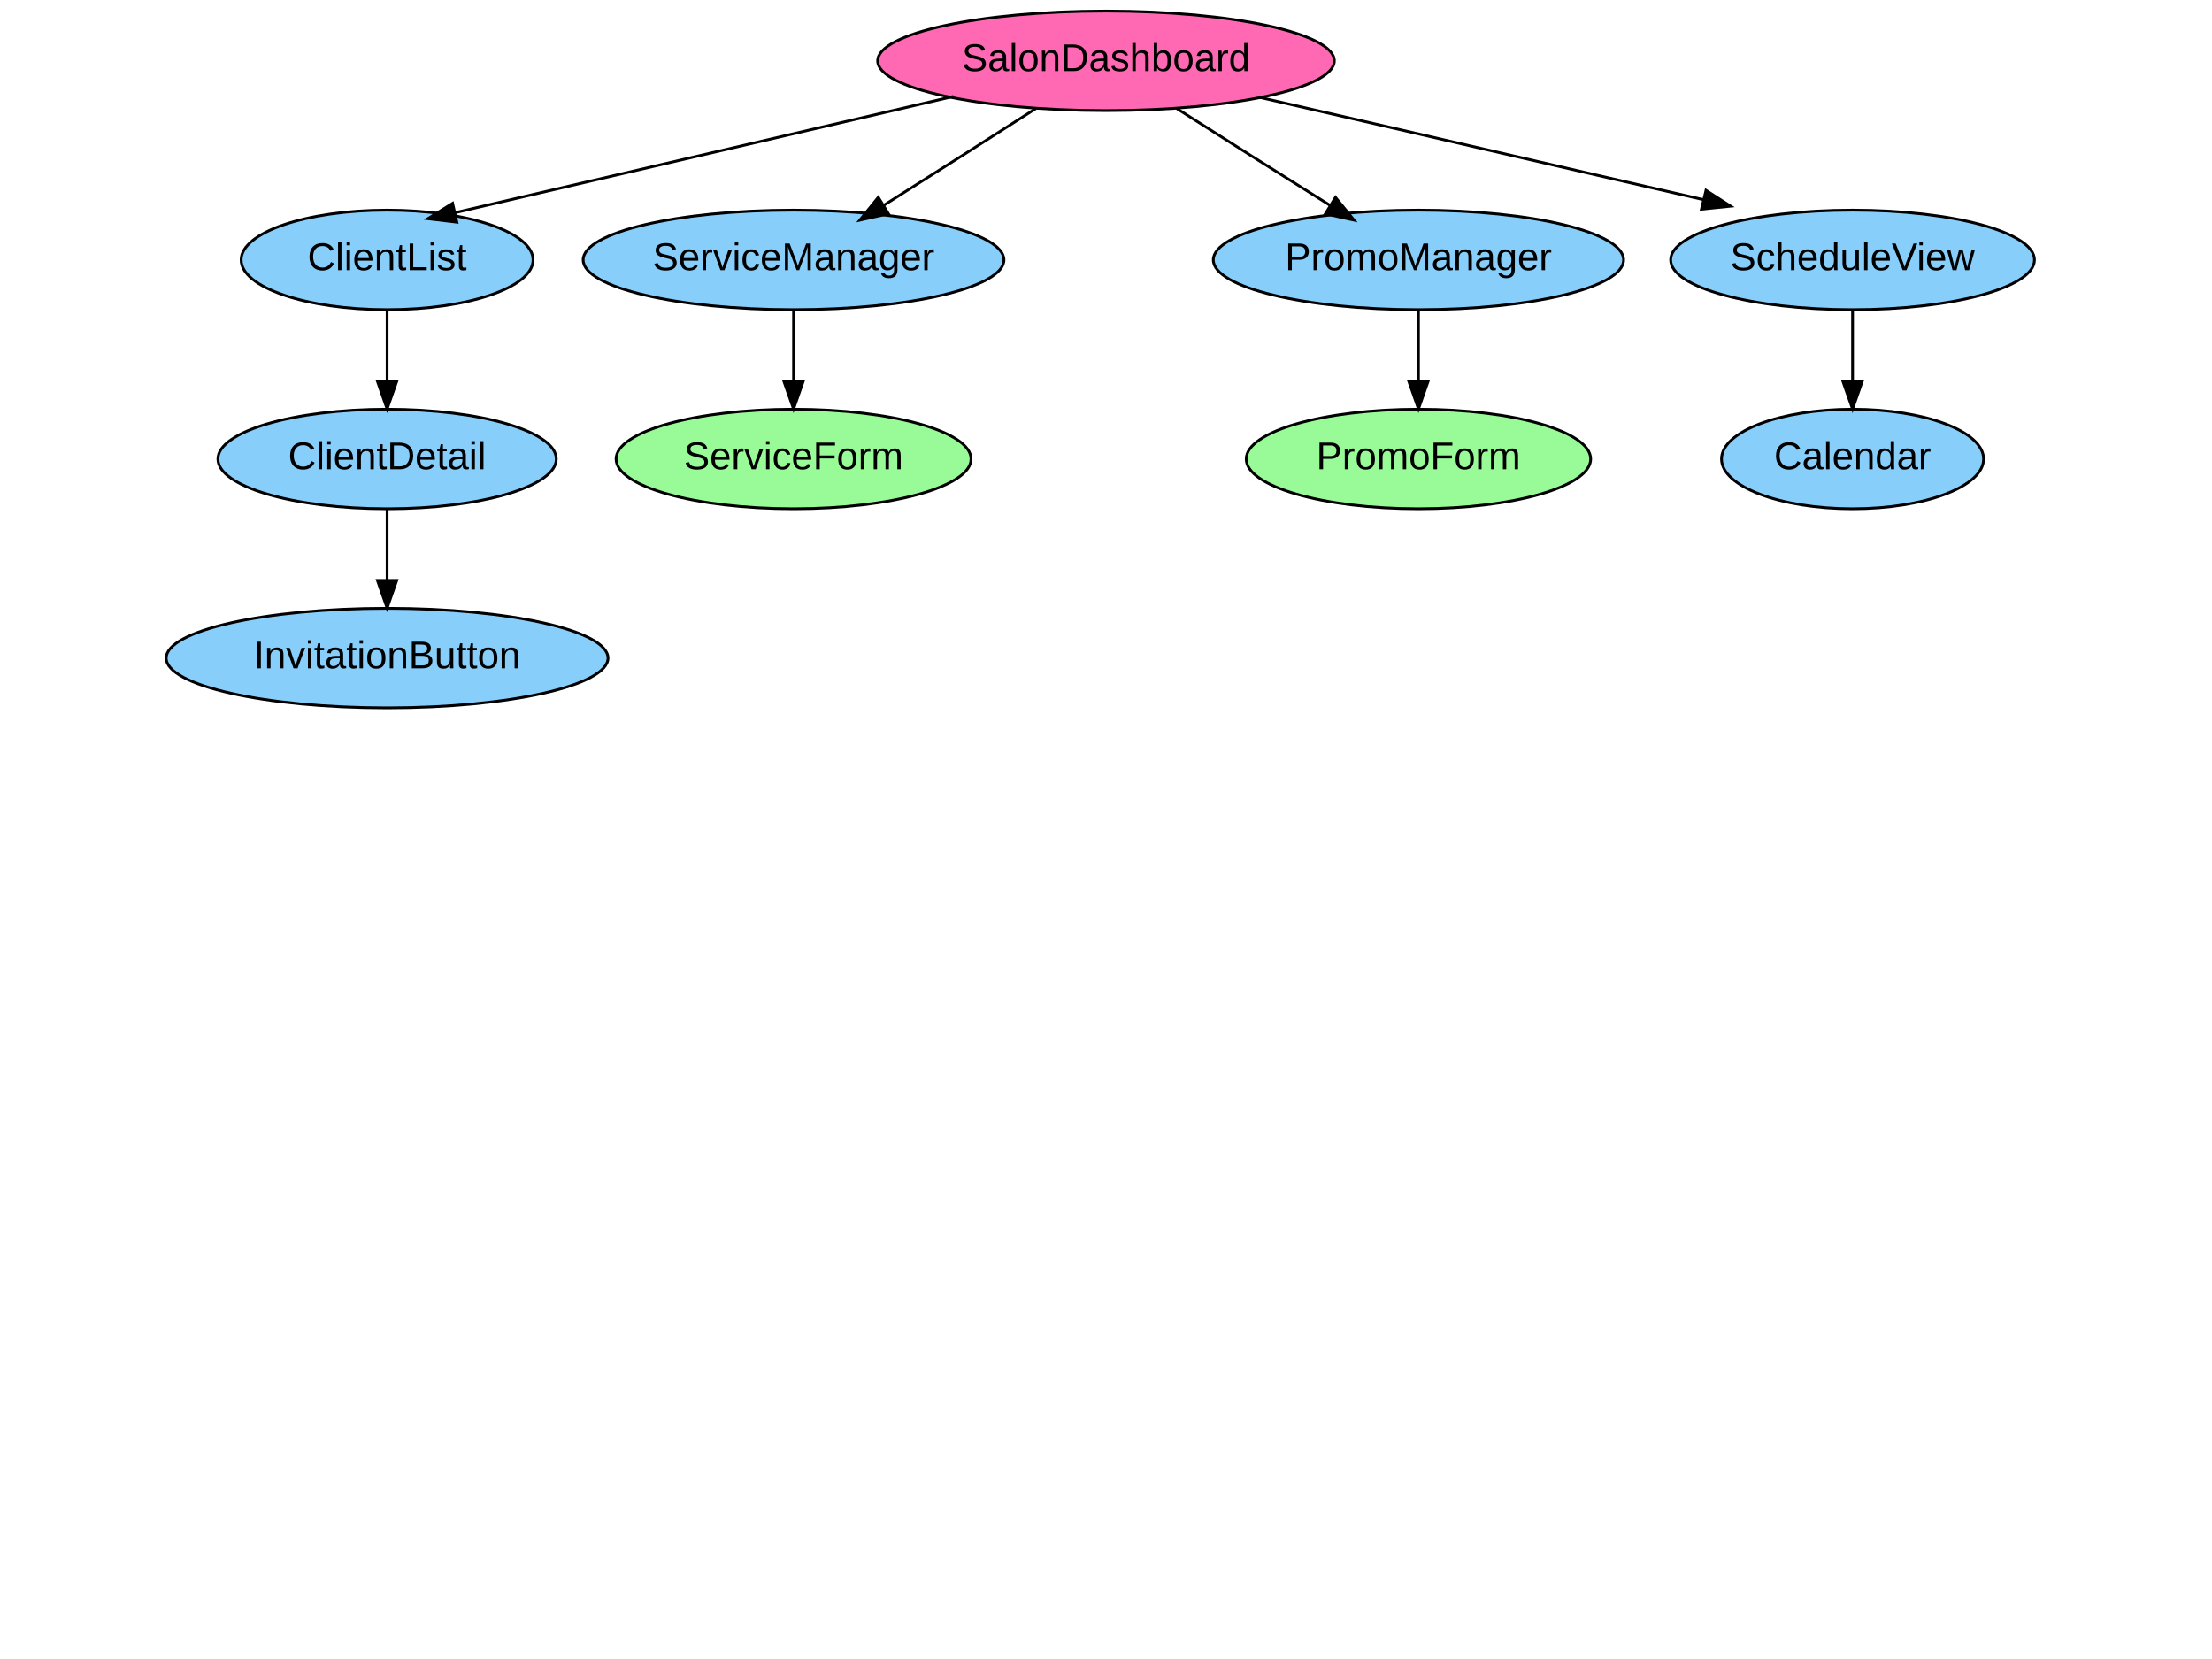
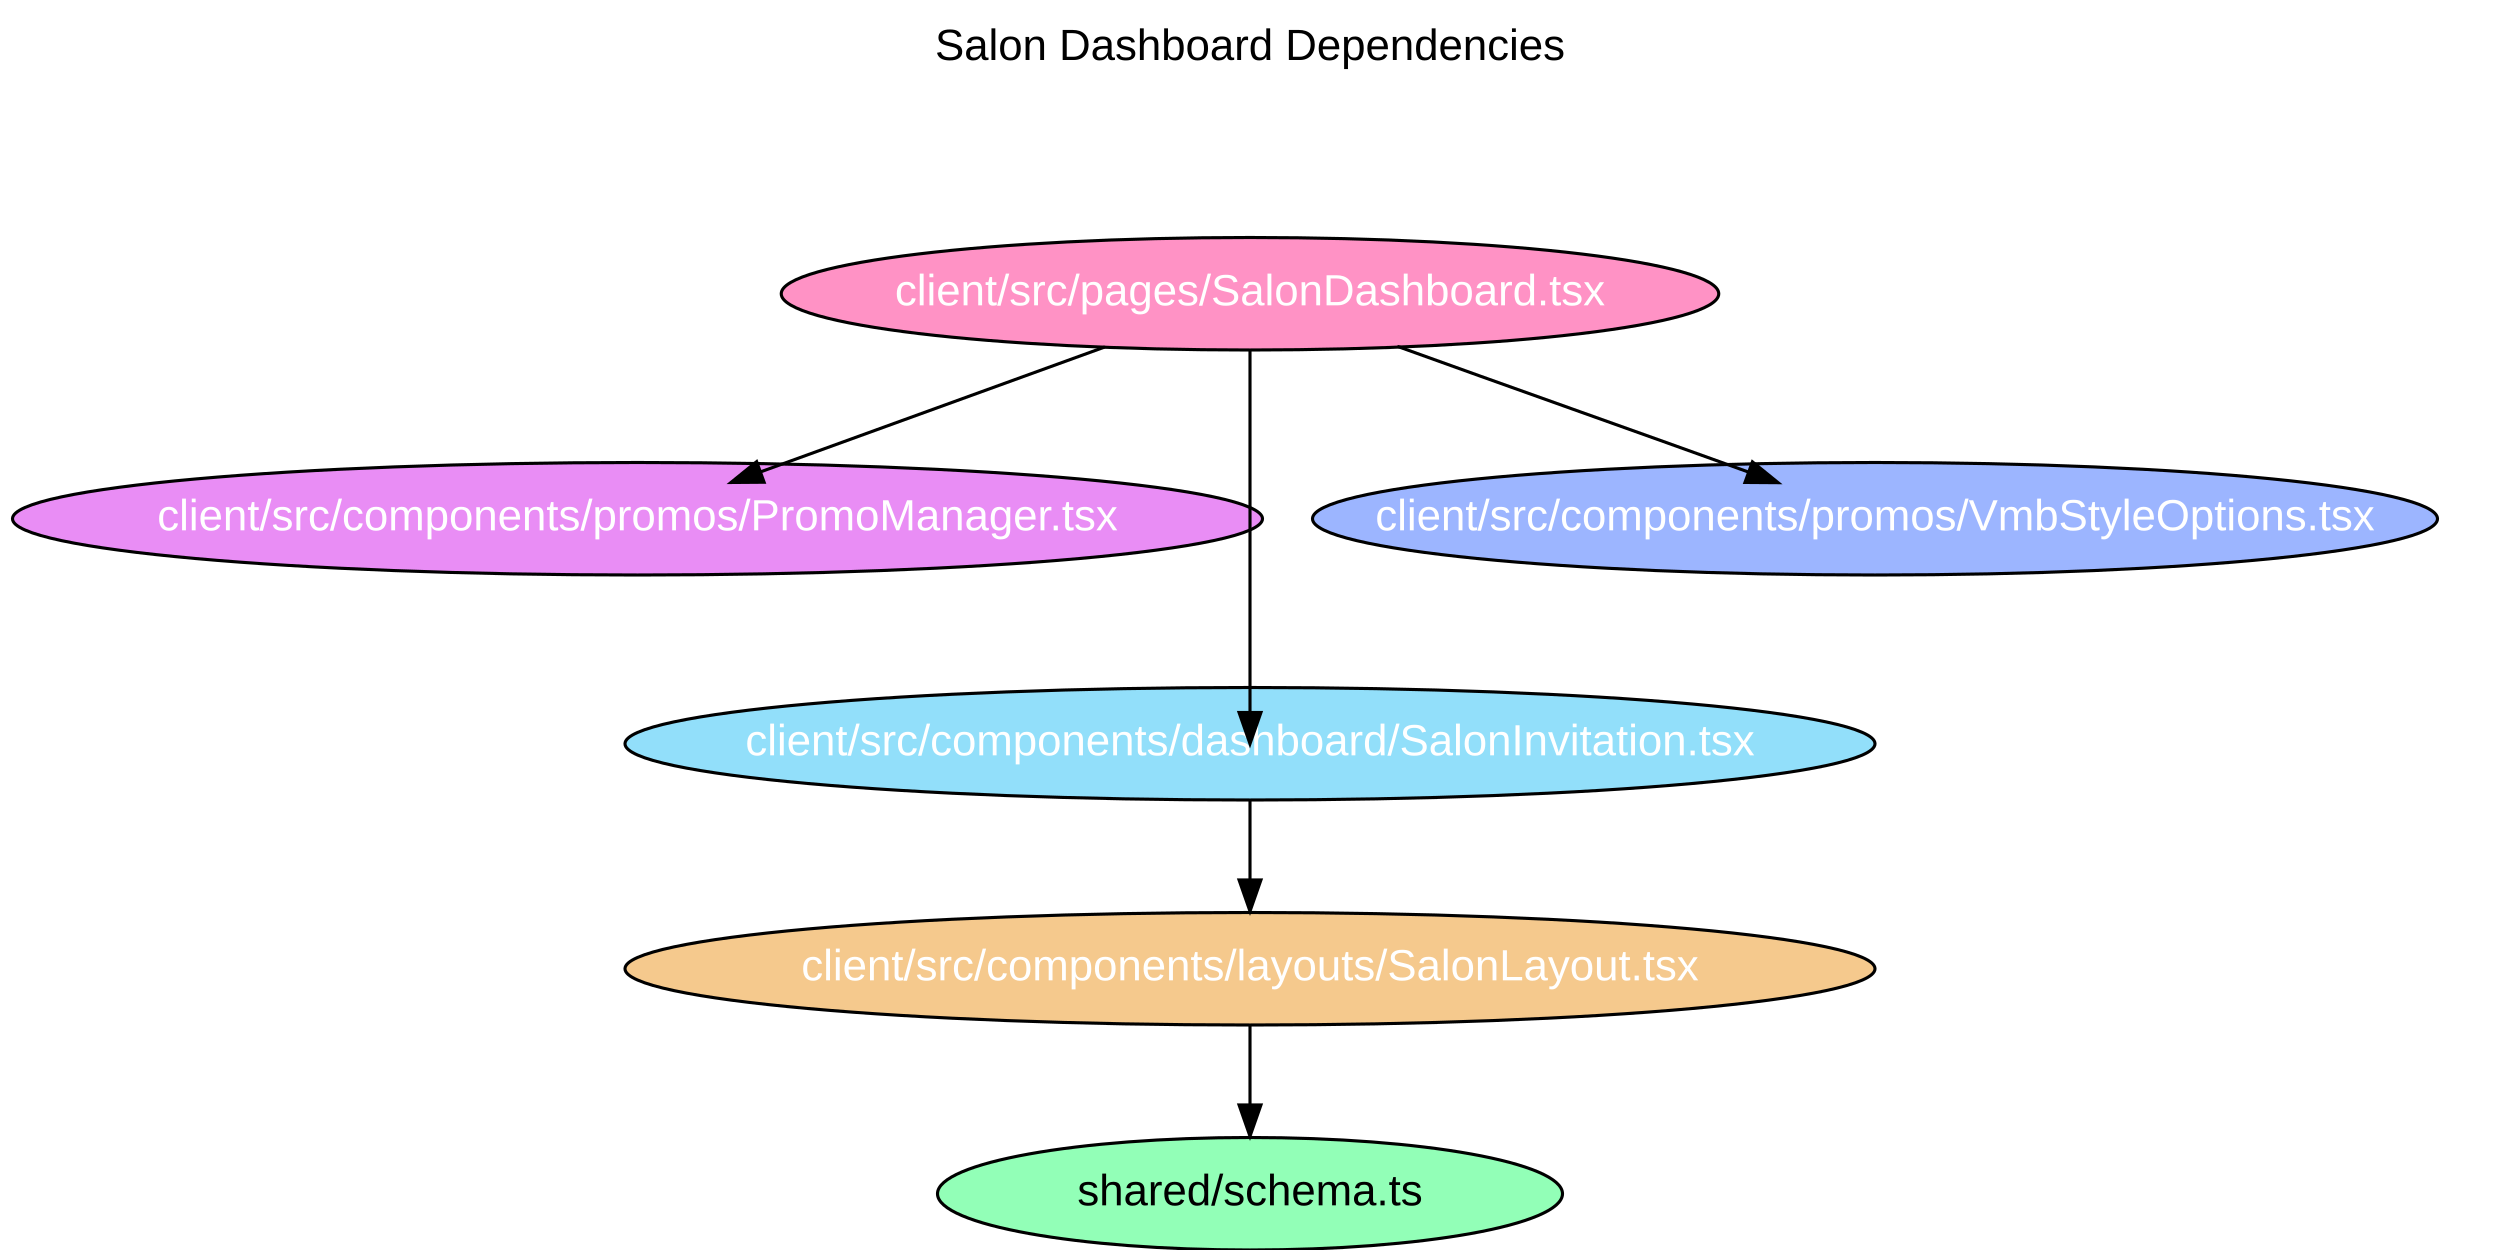
- <svg xmlns="http://www.w3.org/2000/svg" width="800px" height="600px" viewBox="0.00 0.00 800.00 600.00">
-   <g id="graph0" class="graph" transform="scale(1 1) rotate(0) translate(20 580)">
-     <polygon fill="white" stroke="transparent" points="-20,20 -20,-580 780,-580 780,20 -20,20" />
+ <svg xmlns="http://www.w3.org/2000/svg" width="800px" height="400px" viewBox="0.00 0.00 800.00 400.00">
+   <g id="graph0" class="graph" transform="scale(1 1) rotate(0) translate(4 396)">
+     <polygon fill="#ffffff" stroke="transparent" points="-4,4 -4,-396 796,-396 796,4 -4,4" />
+     <text text-anchor="middle" x="396" y="-376.8" font-family="Arial" font-size="14.00" fill="#000000">Salon Dashboard Dependencies</text>
    <g id="node1" class="node">
-       <ellipse fill="#ff69b4" stroke="black" cx="380" cy="-558" rx="82.58" ry="18" />
-       <text text-anchor="middle" x="380" y="-554.3" font-family="Arial" font-size="14.00">SalonDashboard</text>
+       <ellipse fill="#ff92c5" stroke="#000000" cx="396" cy="-302" rx="150" ry="18" />
+       <text text-anchor="middle" x="396" y="-298.3" font-family="Arial" font-size="14.00" fill="#ffffff">client/src/pages/SalonDashboard.tsx</text>
    </g>
    <g id="node2" class="node">
-       <ellipse fill="#87cefa" stroke="black" cx="120" cy="-486" rx="52.79" ry="18" />
-       <text text-anchor="middle" x="120" y="-482.3" font-family="Arial" font-size="14.00">ClientList</text>
+       <ellipse fill="#e98df5" stroke="#000000" cx="200" cy="-230" rx="200" ry="18" />
+       <text text-anchor="middle" x="200" y="-226.3" font-family="Arial" font-size="14.00" fill="#ffffff">client/src/components/promos/PromoManager.tsx</text>
    </g>
    <g id="edge1" class="edge">
-       <path fill="none" stroke="black" d="M324.83,-545.13C273.41,-533.16 196.17,-515.09 144.68,-503.11" />
-       <polygon fill="black" stroke="black" points="145.23,-499.65 134.7,-500.9 143.69,-506.48 145.23,-499.65" />
+       <path fill="none" stroke="#000000" d="M349.561,-284.974C317.108,-273.197 273.089,-257.219 239.448,-245.026" />
+       <polygon fill="#000000" stroke="#000000" points="240.507,-241.687 229.912,-241.607 238.124,-248.27 240.507,-241.687" />
    </g>
    <g id="node3" class="node">
-       <ellipse fill="#87cefa" stroke="black" cx="267" cy="-486" rx="76.09" ry="18" />
-       <text text-anchor="middle" x="267" y="-482.3" font-family="Arial" font-size="14.00">ServiceManager</text>
+       <ellipse fill="#9cb5ff" stroke="#000000" cx="596" cy="-230" rx="180" ry="18" />
+       <text text-anchor="middle" x="596" y="-226.3" font-family="Arial" font-size="14.00" fill="#ffffff">client/src/components/promos/VmbStyleOptions.tsx</text>
    </g>
    <g id="edge2" class="edge">
-       <path fill="none" stroke="black" d="M354.74,-540.83C338.59,-530.44 317.26,-516.86 299.6,-505.74" />
-       <polygon fill="black" stroke="black" points="301.32,-502.7 290.96,-500.38 297.65,-508.65 301.32,-502.7" />
+       <path fill="none" stroke="#000000" d="M443.154,-285.17C476.007,-273.302 521.735,-257.128 555.371,-244.99" />
+       <polygon fill="#000000" stroke="#000000" points="556.777,-248.203 564.986,-241.544 554.395,-241.62 556.777,-248.203" />
    </g>
    <g id="node4" class="node">
-       <ellipse fill="#87cefa" stroke="black" cx="493" cy="-486" rx="74.19" ry="18" />
-       <text text-anchor="middle" x="493" y="-482.3" font-family="Arial" font-size="14.00">PromoManager</text>
+       <ellipse fill="#92dffa" stroke="#000000" cx="396" cy="-158" rx="200" ry="18" />
+       <text text-anchor="middle" x="396" y="-154.3" font-family="Arial" font-size="14.00" fill="#ffffff">client/src/components/dashboard/SalonInvitation.tsx</text>
    </g>
    <g id="edge3" class="edge">
-       <path fill="none" stroke="black" d="M405.47,-540.83C421.75,-530.44 443.23,-516.86 461.01,-505.74" />
-       <polygon fill="black" stroke="black" points="462.99,-508.63 469.7,-500.38 459.33,-502.67 462.99,-508.63" />
+       <path fill="none" stroke="#000000" d="M396,-283.779C396,-263.94 396,-230.019 396,-202 396,-202 396,-202 396,-200 396,-189.656 396,-178.196 396,-168.097" />
+       <polygon fill="#000000" stroke="#000000" points="399.5,-168.003 396,-158.003 392.5,-168.003 399.5,-168.003" />
    </g>
    <g id="node5" class="node">
-       <ellipse fill="#87cefa" stroke="black" cx="650" cy="-486" rx="65.79" ry="18" />
-       <text text-anchor="middle" x="650" y="-482.3" font-family="Arial" font-size="14.00">ScheduleView</text>
+       <ellipse fill="#f5c98d" stroke="#000000" cx="396" cy="-86" rx="200" ry="18" />
+       <text text-anchor="middle" x="396" y="-82.3" font-family="Arial" font-size="14.00" fill="#ffffff">client/src/components/layouts/SalonLayout.tsx</text>
    </g>
    <g id="edge4" class="edge">
-       <path fill="none" stroke="black" d="M435.11,-544.89C482.41,-534.09 548.52,-518.65 595.95,-507.81" />
-       <polygon fill="black" stroke="black" points="596.99,-511.16 605.9,-505.43 595.35,-504.35 596.99,-511.16" />
+       <path fill="none" stroke="#000000" d="M396,-139.831C396,-132.131 396,-122.974 396,-114.417" />
+       <polygon fill="#000000" stroke="#000000" points="399.5,-114.413 396,-104.413 392.5,-114.413 399.5,-114.413" />
    </g>
    <g id="node6" class="node">
-       <ellipse fill="#87cefa" stroke="black" cx="120" cy="-414" rx="61.19" ry="18" />
-       <text text-anchor="middle" x="120" y="-410.3" font-family="Arial" font-size="14.00">ClientDetail</text>
+       <ellipse fill="#92ffb7" stroke="#000000" cx="396" cy="-14" rx="100" ry="18" />
+       <text text-anchor="middle" x="396" y="-10.3" font-family="Arial" font-size="14.00" fill="#000000">shared/schema.ts</text>
    </g>
    <g id="edge5" class="edge">
-       <path fill="none" stroke="black" d="M120,-467.7C120,-459.98 120,-450.71 120,-442.11" />
-       <polygon fill="black" stroke="black" points="123.5,-442.1 120,-432.1 116.5,-442.1 123.5,-442.1" />
-     </g>
-     <g id="node8" class="node">
-       <ellipse fill="#98fb98" stroke="black" cx="267" cy="-414" rx="64.19" ry="18" />
-       <text text-anchor="middle" x="267" y="-410.3" font-family="Arial" font-size="14.00">ServiceForm</text>
-     </g>
-     <g id="edge7" class="edge">
-       <path fill="none" stroke="black" d="M267,-467.7C267,-459.98 267,-450.71 267,-442.11" />
-       <polygon fill="black" stroke="black" points="270.5,-442.1 267,-432.1 263.5,-442.1 270.5,-442.1" />
-     </g>
-     <g id="node9" class="node">
-       <ellipse fill="#98fb98" stroke="black" cx="493" cy="-414" rx="62.29" ry="18" />
-       <text text-anchor="middle" x="493" y="-410.3" font-family="Arial" font-size="14.00">PromoForm</text>
-     </g>
-     <g id="edge8" class="edge">
-       <path fill="none" stroke="black" d="M493,-467.7C493,-459.98 493,-450.71 493,-442.11" />
-       <polygon fill="black" stroke="black" points="496.5,-442.1 493,-432.1 489.5,-442.1 496.5,-442.1" />
-     </g>
-     <g id="node7" class="node">
-       <ellipse fill="#87cefa" stroke="black" cx="650" cy="-414" rx="47.39" ry="18" />
-       <text text-anchor="middle" x="650" y="-410.3" font-family="Arial" font-size="14.00">Calendar</text>
-     </g>
-     <g id="edge6" class="edge">
-       <path fill="none" stroke="black" d="M650,-467.7C650,-459.98 650,-450.71 650,-442.11" />
-       <polygon fill="black" stroke="black" points="653.5,-442.1 650,-432.1 646.5,-442.1 653.5,-442.1" />
-     </g>
-     <g id="node10" class="node">
-       <ellipse fill="#87cefa" stroke="black" cx="120" cy="-342" rx="79.89" ry="18" />
-       <text text-anchor="middle" x="120" y="-338.3" font-family="Arial" font-size="14.00">InvitationButton</text>
-     </g>
-     <g id="edge9" class="edge">
-       <path fill="none" stroke="black" d="M120,-395.7C120,-387.98 120,-378.71 120,-370.11" />
-       <polygon fill="black" stroke="black" points="123.5,-370.1 120,-360.1 116.5,-370.1 123.5,-370.1" />
+       <path fill="none" stroke="#000000" d="M396,-67.831C396,-60.131 396,-50.974 396,-42.417" />
+       <polygon fill="#000000" stroke="#000000" points="399.5,-42.413 396,-32.413 392.5,-42.413 399.5,-42.413" />
    </g>
  </g>
</svg>
